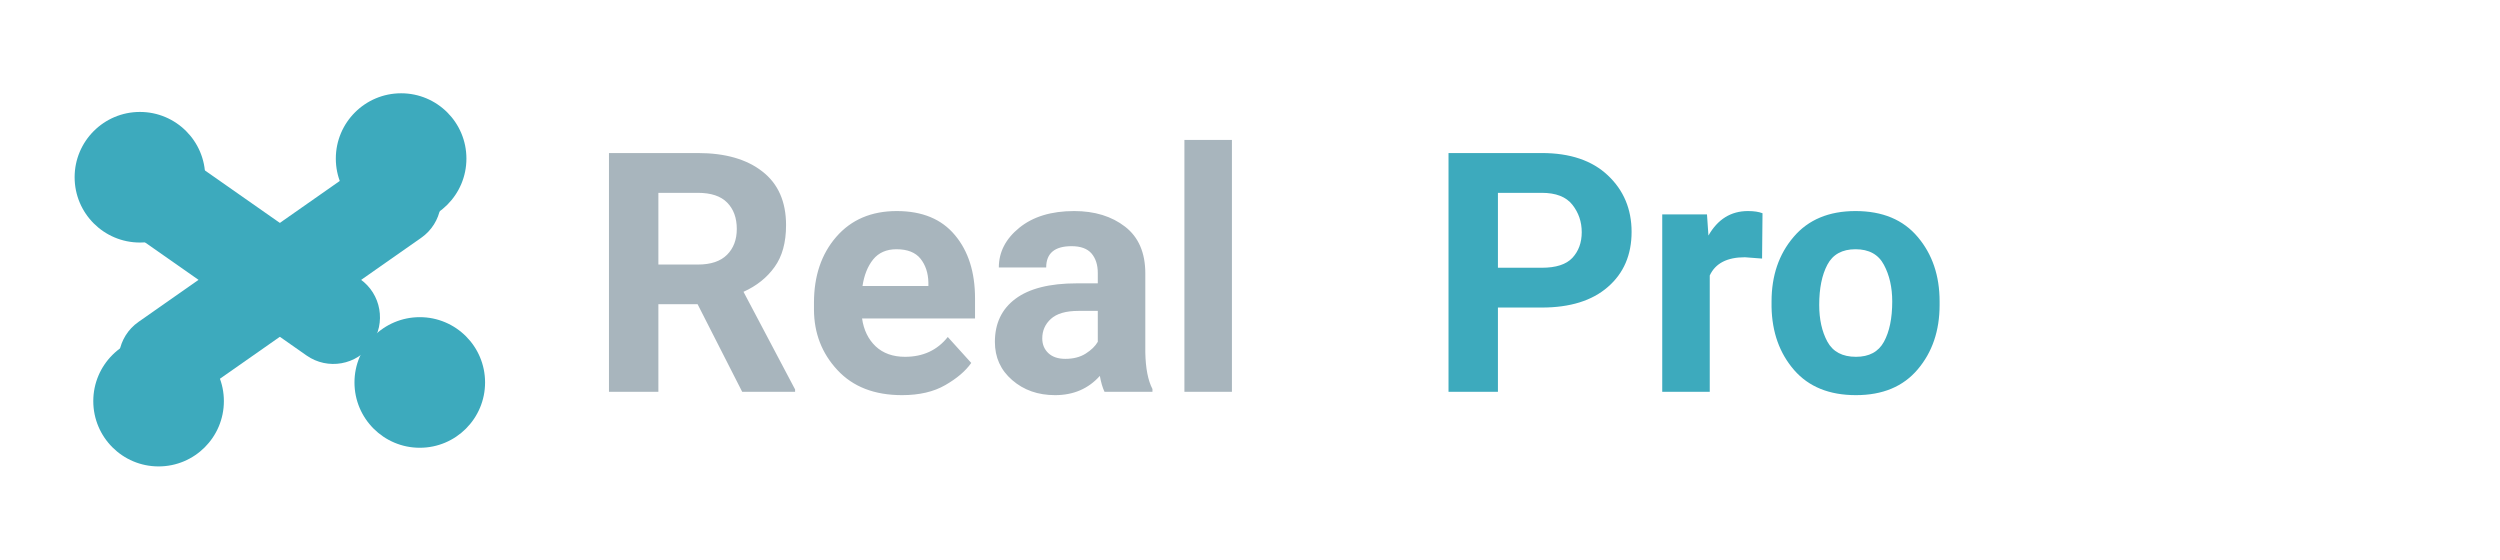
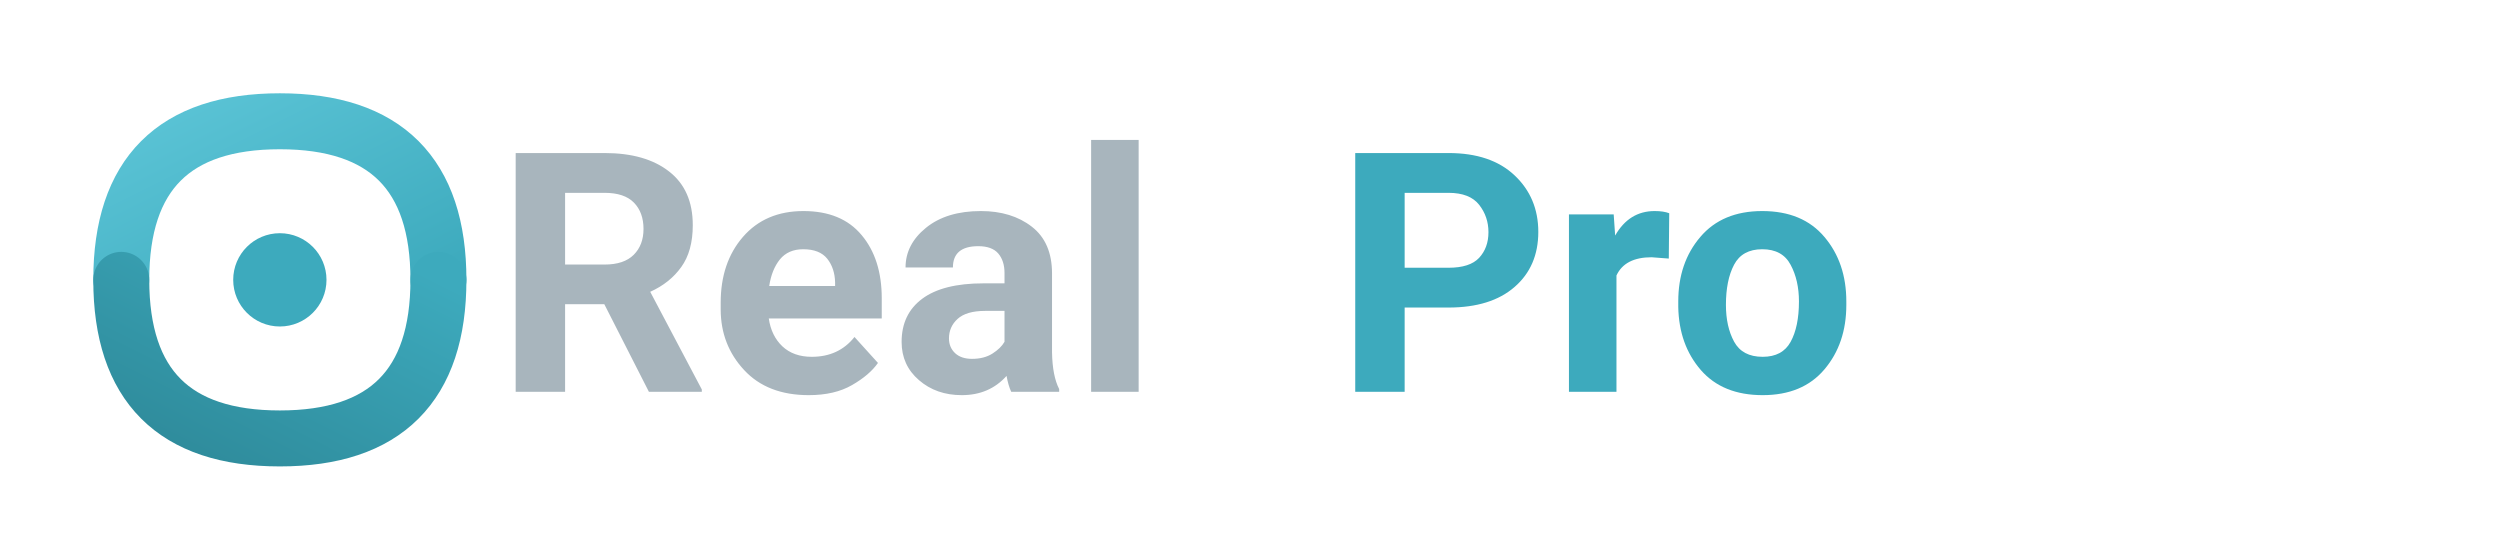
<svg xmlns="http://www.w3.org/2000/svg" viewBox="0 0 268 60" fill="none">
-   <g transform="translate(5, 5) scale(1)">
-     <rect x="5" y="20" width="40" height="10" rx="5" fill="#3DAABD" transform="rotate(-35, 25, 25)" />
-     <g>
-       <circle cx="38" cy="12" r="7" fill="#3DAABD" />
-       <circle cx="12" cy="38" r="7" fill="#3DAABD" />
-       <rect x="5" y="20" width="32" height="10" rx="5" fill="#3DAABD" transform="rotate(35, 25, 25)" />
-     </g>
-     <circle cx="10" cy="14" r="7" fill="#3DAABD" />
-     <circle cx="40" cy="36" r="7" fill="#3DAABD" />
+   <defs>
+     <linearGradient id="grad1" x1="0%" y1="0%" x2="100%" y2="100%">
+       <stop offset="0%" style="stop-color:#5BC4D6" />
+       <stop offset="100%" style="stop-color:#3DAABD" />
+     </linearGradient>
+     <linearGradient id="grad2" x1="100%" y1="0%" x2="0%" y2="100%">
+       <stop offset="0%" style="stop-color:#3DAABD" />
+       <stop offset="100%" style="stop-color:#2E8A9A" />
+     </linearGradient>
+   </defs>
+   <g transform="translate(5, 5)">
+     <path d="M8 25 Q8 8 25 8 Q42 8 42 25" stroke="url(#grad1)" stroke-width="6" stroke-linecap="round" fill="none" />
+     <path d="M8 25 Q8 42 25 42 Q42 42 42 25" stroke="url(#grad2)" stroke-width="6" stroke-linecap="round" fill="none" />
+     <circle cx="25" cy="25" r="5" fill="#3DAABD" />
  </g>
-   <text x="63" y="42" font-family="system-ui, -apple-system, 'Segoe UI', Roboto, sans-serif" font-size="36" font-weight="700" fill="#A8B5BD">Real</text>
-   <text x="153" y="42" font-family="system-ui, -apple-system, 'Segoe UI', Roboto, sans-serif" font-size="36" font-weight="700" fill="#3DAABD">Pro</text>
+   <text x="53" y="42" font-family="system-ui, -apple-system, 'Segoe UI', Roboto, sans-serif" font-size="36" font-weight="700" fill="#A8B5BD">Real</text>
+   <text x="143" y="42" font-family="system-ui, -apple-system, 'Segoe UI', Roboto, sans-serif" font-size="36" font-weight="700" fill="#3DAABD">Pro</text>
</svg>
